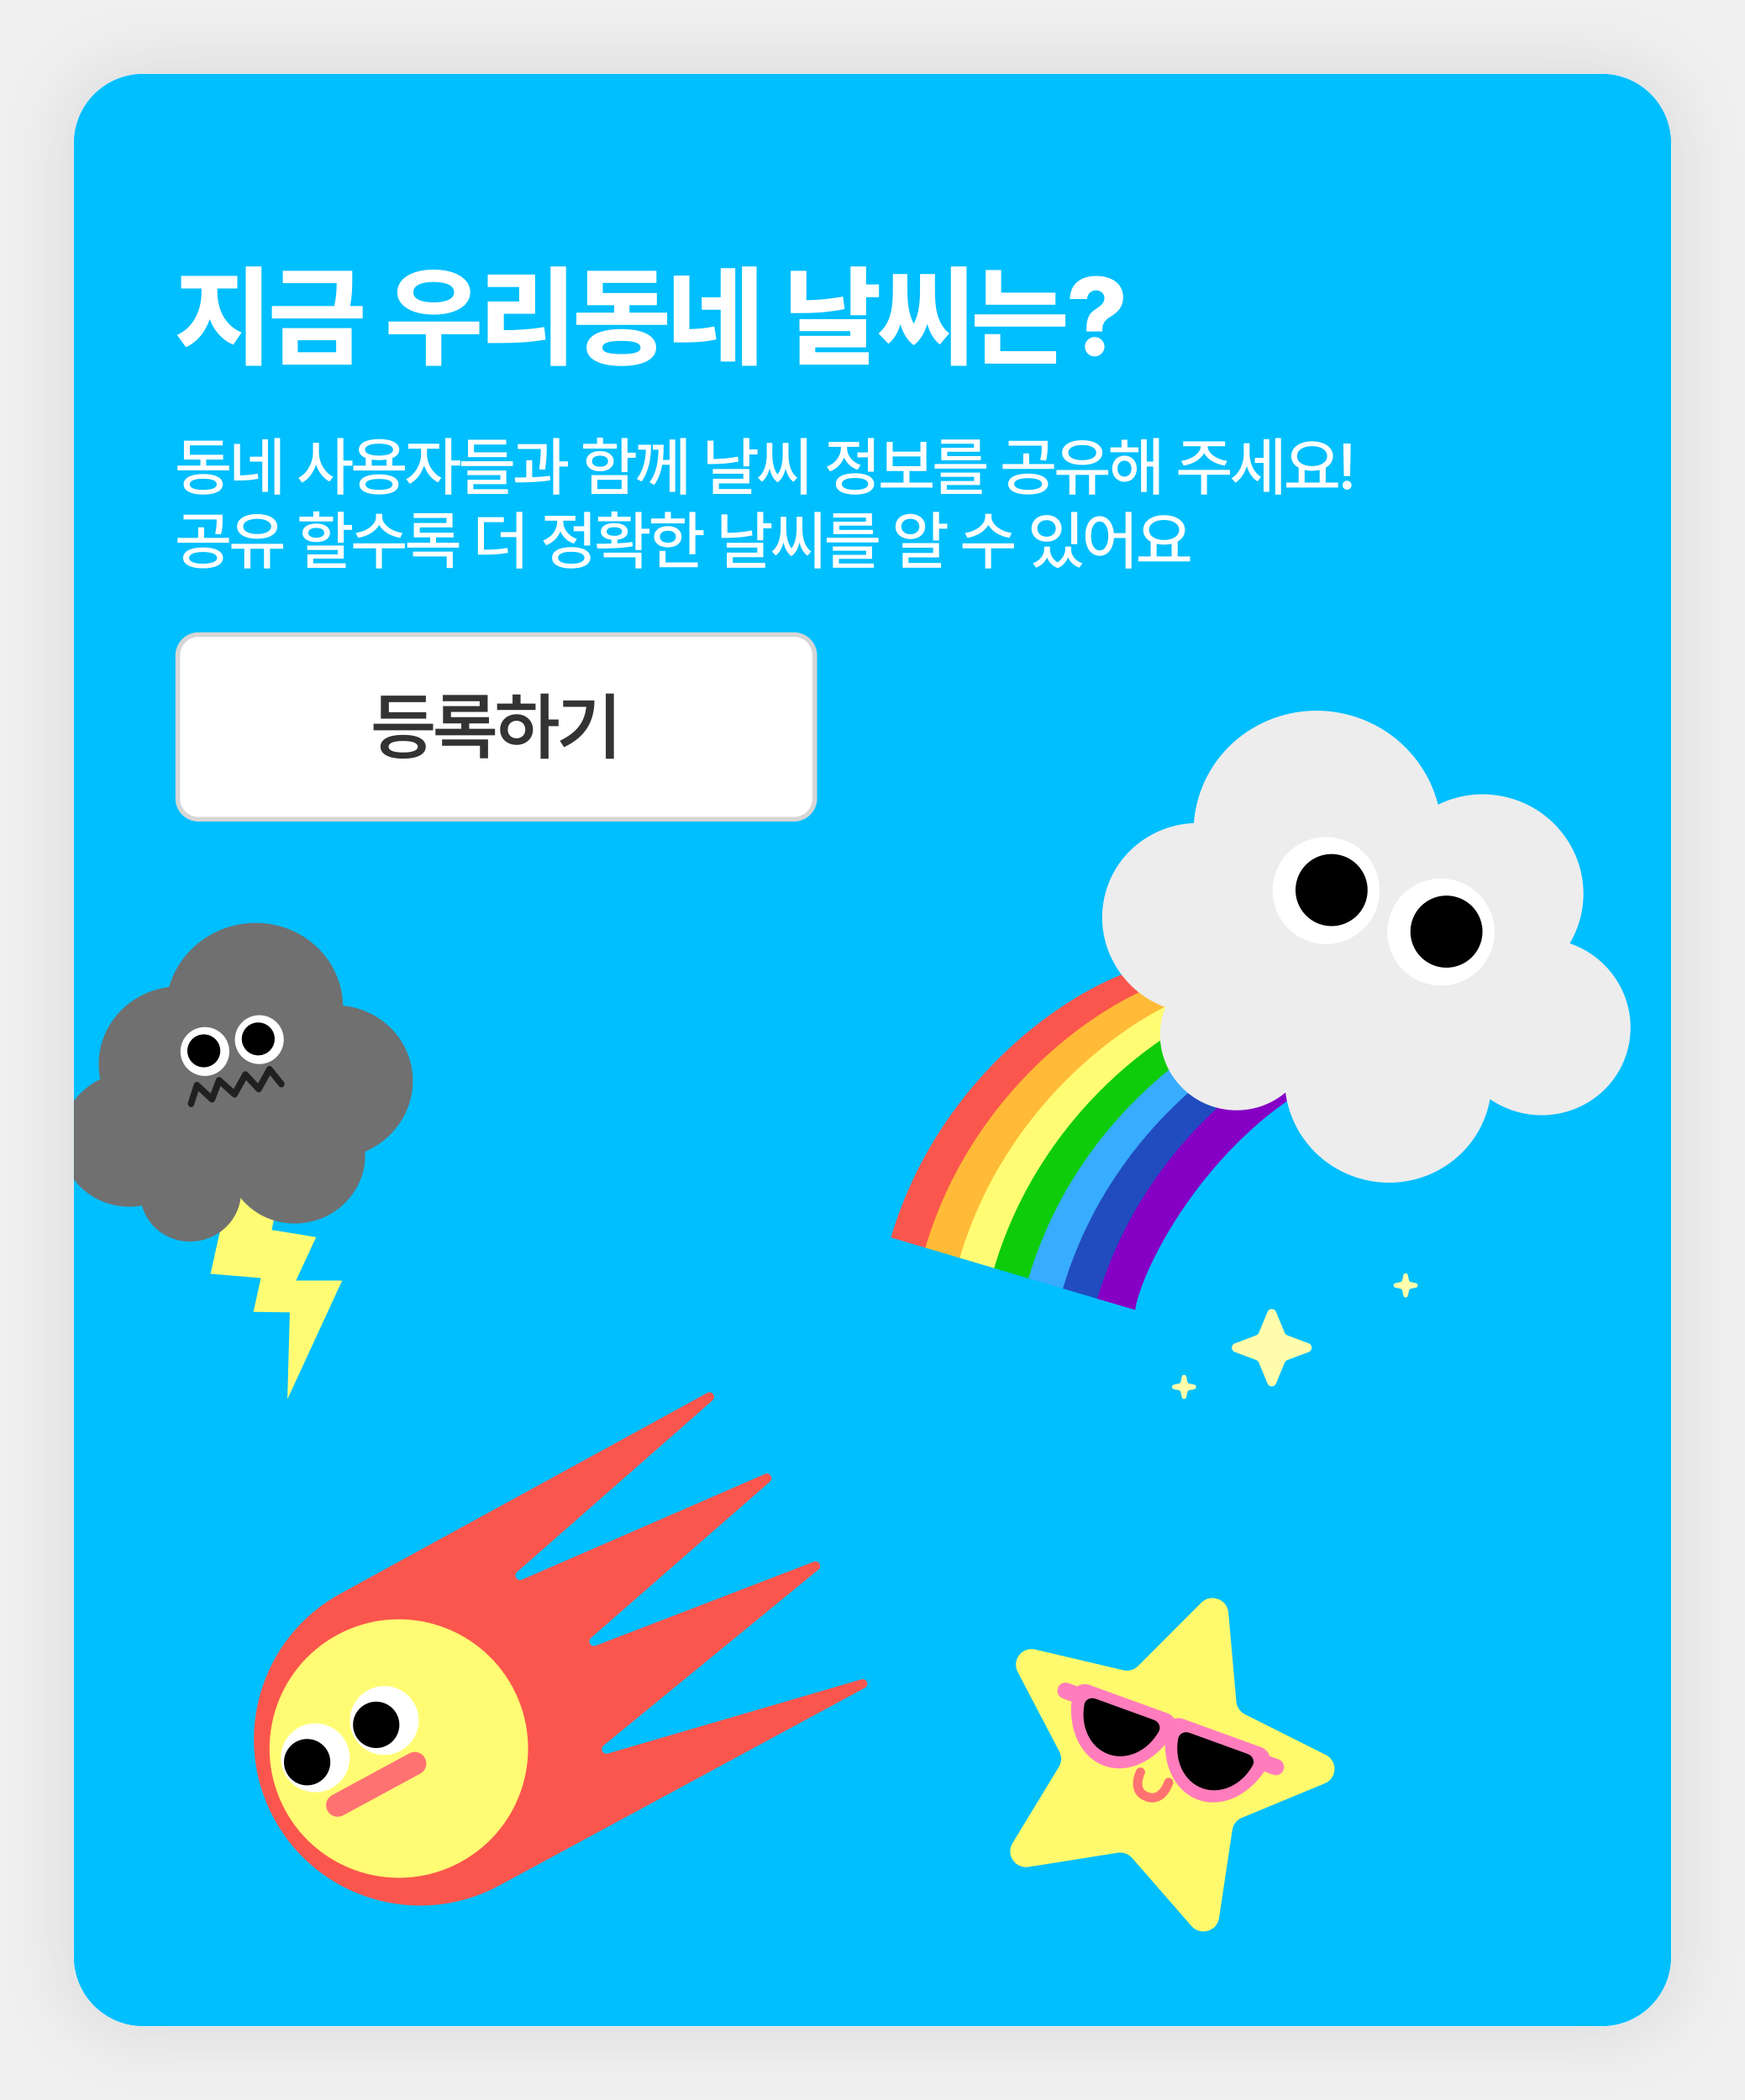
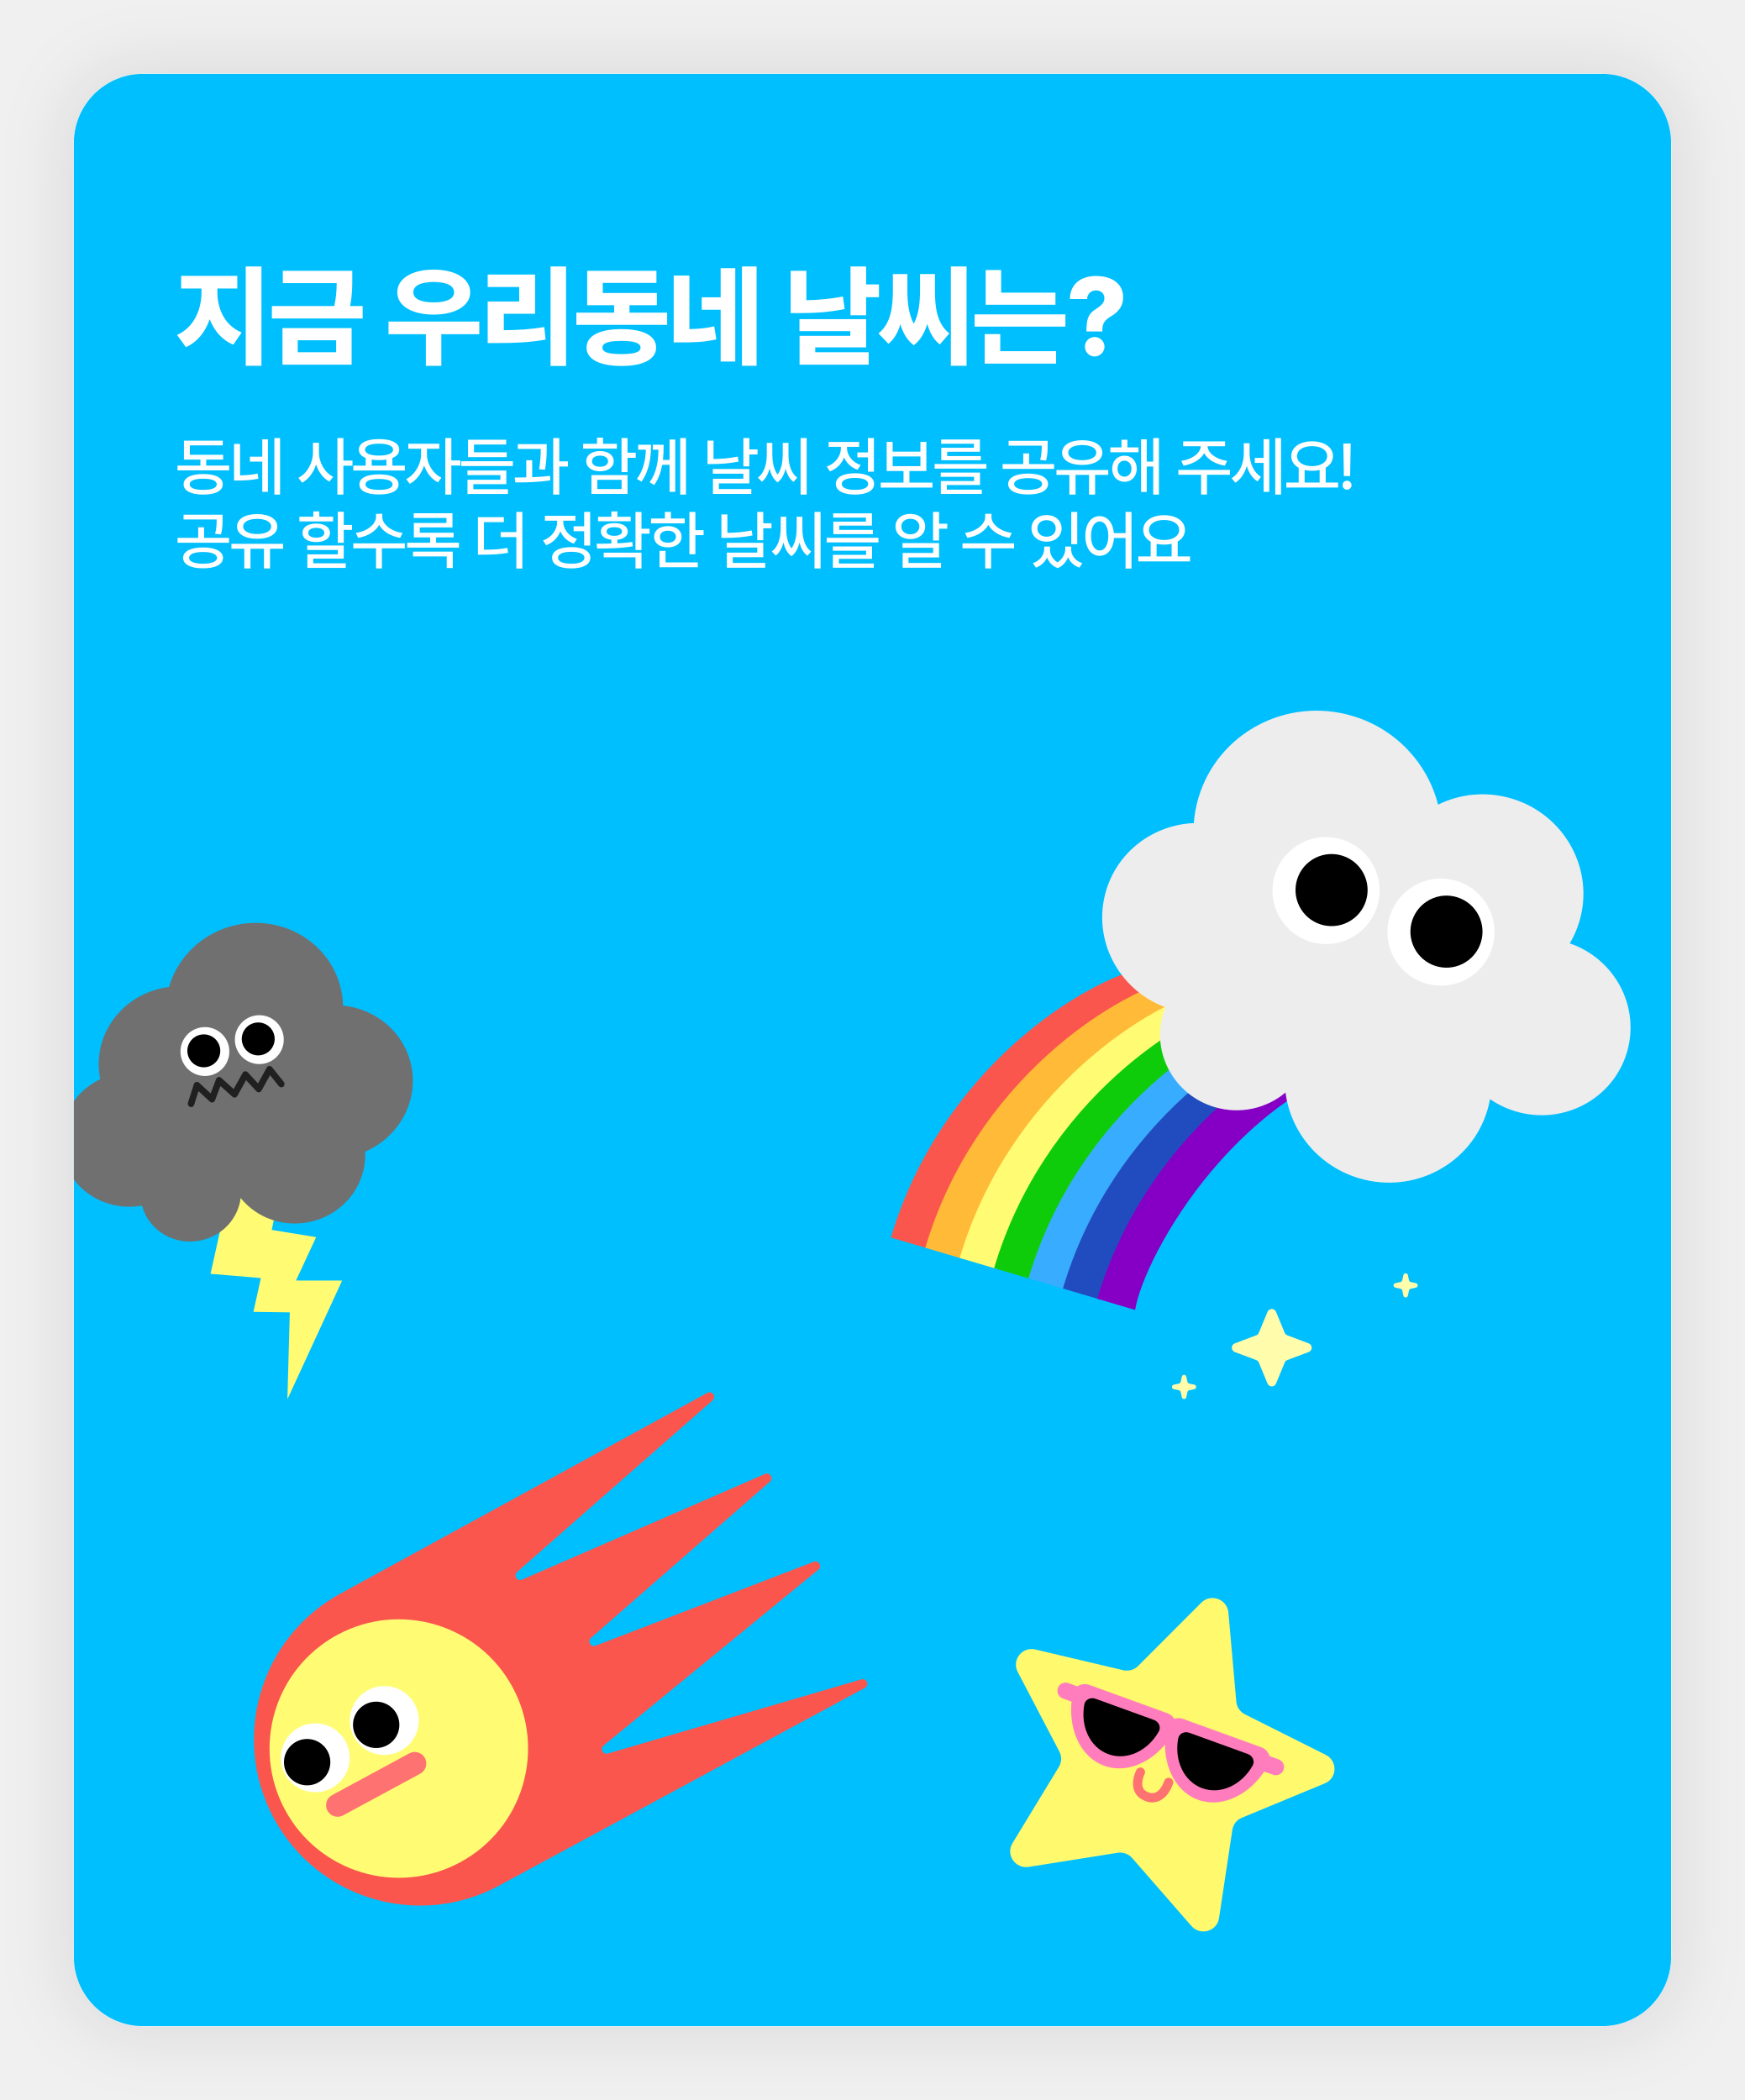
<svg xmlns="http://www.w3.org/2000/svg" width="378" height="455" viewBox="0 0 378 455" fill="none">
-   <g filter="url(#filter0_d_302_6984)">
-     <g clip-path="url(#clip0_302_6984)">
+   <g filter="url(#filter0_d_942_13169)">
+     <g clip-path="url(#clip0_942_13169)">
      <rect x="16" y="16" width="346" height="423" rx="15" fill="#00BFFE" />
      <path d="M45.604 275.994L49.38 259.017L60.957 256.483L58.865 266.484L68.485 268.048L64.119 277.446L74.114 277.46L62.26 303.179L62.776 284.347L54.901 284.236L56.509 276.91L45.604 275.994Z" fill="#FFFC74" />
      <path fill-rule="evenodd" clip-rule="evenodd" d="M73.917 214.546C74.156 215.664 74.285 216.781 74.311 217.886C81.439 218.601 87.548 223.65 89.077 230.811C90.746 238.634 86.398 246.386 79.087 249.531C79.489 256.612 74.491 263.175 67.099 264.753C61.273 265.996 55.538 263.805 52.135 259.574C51.588 263.961 48.222 267.755 43.516 268.76C37.791 269.982 32.188 266.623 30.76 261.21C22.798 262.645 15.129 257.724 13.485 250.024C12.06 243.347 15.624 236.728 21.716 233.821C19.855 224.901 25.808 216.09 35.043 214.119C35.566 214.008 36.089 213.92 36.61 213.856C38.474 207.323 43.943 201.957 51.24 200.399C61.624 198.183 71.776 204.517 73.917 214.546Z" fill="#707070" />
      <path fill-rule="evenodd" clip-rule="evenodd" d="M58.332 230.963C58.561 230.946 58.786 231.045 58.934 231.23L61.474 234.402C61.724 234.714 61.685 235.172 61.387 235.426C61.089 235.679 60.646 235.632 60.396 235.32L58.505 232.959L56.646 236.304C56.536 236.501 56.343 236.631 56.123 236.657C55.904 236.682 55.684 236.599 55.53 236.433L53.311 234.037L51.414 237.449C51.31 237.636 51.131 237.764 50.924 237.798C50.718 237.832 50.506 237.769 50.346 237.625L47.761 235.303L46.575 238.424C46.491 238.643 46.309 238.806 46.086 238.858C45.863 238.91 45.627 238.847 45.455 238.687L43 236.413L42.054 239.379C41.933 239.758 41.535 239.96 41.166 239.829C40.797 239.698 40.596 239.284 40.717 238.904L41.996 234.895C42.07 234.664 42.251 234.489 42.48 234.428C42.708 234.368 42.952 234.43 43.129 234.594L45.63 236.911L46.811 233.807C46.894 233.589 47.074 233.427 47.295 233.373C47.516 233.32 47.75 233.38 47.923 233.536L50.613 235.953L52.552 232.465C52.661 232.268 52.855 232.137 53.074 232.111C53.293 232.086 53.513 232.169 53.667 232.335L55.887 234.731L57.784 231.319C57.898 231.114 58.102 230.981 58.332 230.963Z" fill="#202020" />
      <path d="M59.157 220.877C61.574 222.523 62.199 225.816 60.553 228.234C58.908 230.651 55.614 231.276 53.197 229.63C50.78 227.985 50.154 224.691 51.8 222.274C53.446 219.857 56.739 219.231 59.157 220.877Z" fill="white" />
      <path d="M57.944 222.154C59.572 223.262 59.993 225.48 58.885 227.107C57.777 228.734 55.559 229.155 53.932 228.047C52.305 226.939 51.884 224.722 52.992 223.094C54.1 221.467 56.317 221.046 57.944 222.154Z" fill="black" />
      <path d="M47.37 223.458C49.788 225.103 50.413 228.397 48.767 230.814C47.121 233.231 43.828 233.857 41.411 232.211C38.994 230.565 38.368 227.271 40.014 224.854C41.66 222.437 44.953 221.812 47.37 223.458Z" fill="white" />
      <path d="M46.159 224.735C47.787 225.843 48.208 228.06 47.1 229.687C45.992 231.315 43.774 231.736 42.147 230.628C40.52 229.52 40.098 227.302 41.206 225.675C42.315 224.048 44.532 223.627 46.159 224.735Z" fill="black" />
      <path d="M47.094 63.359C47.094 66.781 48.594 70.508 52.344 72.031L50.539 74.68C48.043 73.648 46.391 71.633 45.43 69.172C44.492 71.867 42.793 74.094 40.273 75.219L38.352 72.57C42.078 70.93 43.648 66.992 43.648 63.359V62.516H39.242V59.773H51.406V62.516H47.094V63.359ZM56.633 57.734V79.25H53.234V57.734H56.633ZM76.311 58.672V60.43C76.311 62.094 76.311 63.922 75.842 66.312H78.561V69.008H58.897V66.312H72.42C72.842 64.344 72.924 62.773 72.936 61.344H61.264V58.672H76.311ZM76.17 71.094V79.016H61.194V71.094H76.17ZM64.498 73.719V76.32H72.819V73.719H64.498ZM103.831 69.664V72.406H95.604V79.273H92.253V72.406H84.167V69.664H103.831ZM93.94 58.414C98.581 58.414 101.862 60.336 101.862 63.336C101.862 66.289 98.581 68.164 93.94 68.164C89.299 68.164 86.042 66.289 86.065 63.336C86.042 60.336 89.299 58.414 93.94 58.414ZM93.94 61.086C91.198 61.109 89.534 61.859 89.534 63.336C89.534 64.766 91.198 65.516 93.94 65.516C96.706 65.516 98.37 64.766 98.37 63.336C98.37 61.859 96.706 61.109 93.94 61.086ZM122.618 57.734V79.297H119.266V57.734H122.618ZM115.915 59.492V67.977H109.141V71.539C112.317 71.516 114.966 71.352 117.907 70.859L118.188 73.578C114.79 74.188 111.626 74.328 107.618 74.328H105.649V65.328H112.47V62.188H105.649V59.492H115.915ZM144.522 67.742V70.391H124.858V67.742H133.038V66.125H127.202V58.672H142.202V61.297H130.577V63.477H142.296V66.125H136.366V67.742H144.522ZM134.632 71.305C139.319 71.305 142.132 72.734 142.132 75.312C142.132 77.844 139.319 79.297 134.632 79.297C129.921 79.297 127.062 77.844 127.062 75.312C127.062 72.734 129.921 71.305 134.632 71.305ZM134.632 73.859C131.796 73.859 130.483 74.328 130.507 75.312C130.483 76.32 131.796 76.719 134.632 76.719C137.397 76.719 138.757 76.32 138.757 75.312C138.757 74.328 137.397 73.859 134.632 73.859ZM149.341 59.703V71.305C151.193 71.269 152.868 71.129 154.732 70.719L155.177 73.531C152.599 74.117 150.302 74.211 147.49 74.188H145.943V59.703H149.341ZM163.896 57.734V79.25H160.732V57.734H163.896ZM159.279 58.109V78.336H156.115V67.109H152.013V64.414H156.115V58.109H159.279ZM187.619 57.734V61.625H190.408V64.391H187.619V68.305H184.244V57.734H187.619ZM174.681 58.672V65.047C177.119 65.012 179.791 64.777 182.603 64.25L182.978 66.969C179.486 67.672 176.158 67.859 173.181 67.836H171.283V58.672H174.681ZM187.619 69.148V75.266H176.603V76.32H188.181V79.016H173.205V72.758H184.197V71.75H173.181V69.148H187.619ZM209.383 57.734V79.25H205.984V57.734H209.383ZM196.562 62.727C196.562 65.199 196.762 67.953 197.945 70.133C199.117 67.953 199.305 65.246 199.305 62.727V59.375H202.539V62.727C202.516 66.312 202.867 70.062 205.656 72.242L203.594 74.633C202.223 73.578 201.379 72.008 200.875 70.18C200.301 72.078 199.398 73.719 197.945 74.797C196.504 73.731 195.601 72.113 195.039 70.25C194.547 71.973 193.738 73.461 192.461 74.492L190.305 72.242C193.094 70.016 193.422 66.312 193.422 62.727V59.375H196.562V62.727ZM228.639 63.406V66.031H213.522V58.508H216.873V63.406H228.639ZM230.795 68.117V70.766H211.131V68.117H230.795ZM228.779 76.086V78.781H213.311V72.383H216.686V76.086H228.779ZM235.356 71.492C235.356 68.656 236.082 67.789 237.418 66.945C238.449 66.289 239.246 65.633 239.246 64.602C239.246 63.57 238.426 62.914 237.418 62.914C236.434 62.914 235.52 63.617 235.496 64.789H231.77C231.817 61.344 234.371 59.797 237.442 59.797C240.84 59.797 243.301 61.438 243.301 64.414C243.301 66.383 242.246 67.602 240.676 68.539C239.41 69.289 238.801 69.992 238.801 71.492V71.82H235.356V71.492ZM237.137 77.234C235.965 77.234 235.004 76.297 235.028 75.102C235.004 73.953 235.965 73.016 237.137 73.016C238.262 73.016 239.246 73.953 239.27 75.102C239.246 76.297 238.262 77.234 237.137 77.234Z" fill="white" />
      <path d="M49.635 100.873V101.912H38.451V100.873H43.414V99.574H39.846V95.473H48.254V96.498H41.131V98.535H48.336V99.574H44.672V100.873H49.635ZM44.029 102.705C46.668 102.705 48.254 103.512 48.254 104.934C48.254 106.355 46.668 107.148 44.029 107.162C41.377 107.148 39.777 106.355 39.777 104.934C39.777 103.512 41.377 102.705 44.029 102.705ZM44.029 103.717C42.156 103.717 41.09 104.154 41.09 104.934C41.09 105.713 42.156 106.15 44.029 106.137C45.875 106.15 46.955 105.713 46.955 104.934C46.955 104.154 45.875 103.717 44.029 103.717ZM52.002 96.184V102.992C53.26 102.972 54.449 102.89 55.803 102.609L55.981 103.717C54.381 104.045 53.028 104.113 51.51 104.113H50.703V96.184H52.002ZM60.67 94.912V107.162H59.44V94.912H60.67ZM58.045 95.186V106.561H56.815V100.012H54.135V98.945H56.815V95.186H58.045ZM69.096 98.029C69.083 100.203 70.341 102.418 72.172 103.307L71.366 104.346C70.033 103.655 69.001 102.281 68.467 100.641C67.914 102.391 66.841 103.854 65.446 104.578L64.639 103.525C66.526 102.623 67.797 100.271 67.797 98.029V95.938H69.096V98.029ZM74.387 94.912V99.793H76.356V100.9H74.387V107.162H73.088V94.912H74.387ZM87.706 100.887V101.939H76.536V100.887H79.216V99.232C78.272 98.85 77.739 98.234 77.739 97.428C77.739 95.978 79.421 95.131 82.114 95.131C84.794 95.131 86.489 95.978 86.489 97.428C86.489 98.234 85.949 98.856 84.999 99.232V100.887H87.706ZM82.114 102.773C84.753 102.773 86.339 103.553 86.339 104.947C86.339 106.369 84.753 107.135 82.114 107.135C79.448 107.135 77.862 106.369 77.862 104.947C77.862 103.553 79.448 102.773 82.114 102.773ZM82.114 103.771C80.241 103.771 79.175 104.195 79.175 104.947C79.175 105.713 80.241 106.15 82.114 106.137C83.96 106.15 85.04 105.713 85.04 104.947C85.04 104.195 83.96 103.771 82.114 103.771ZM82.114 96.129C80.214 96.129 79.065 96.607 79.079 97.428C79.065 98.248 80.214 98.713 82.114 98.713C84.014 98.713 85.149 98.248 85.149 97.428C85.149 96.607 84.014 96.129 82.114 96.129ZM80.528 100.887H83.714V99.574C83.235 99.656 82.695 99.697 82.114 99.697C81.54 99.697 81.007 99.656 80.528 99.588V100.887ZM92.493 98.522C92.493 100.463 93.765 102.623 95.624 103.498L94.886 104.51C93.512 103.847 92.425 102.466 91.878 100.859C91.311 102.616 90.162 104.127 88.761 104.824L87.995 103.799C89.855 102.91 91.208 100.6 91.208 98.522V97.223H88.446V96.143H95.159V97.223H92.493V98.522ZM97.77 94.912V99.766H99.739V100.859H97.77V107.162H96.472V94.912H97.77ZM111.103 99.93V100.969H99.919V99.93H111.103ZM109.777 98.002V99.041H101.382V95.268H109.654V96.32H102.681V98.002H109.777ZM109.681 101.939V104.906H102.544V106H110.023V107.025H101.273V103.949H108.396V102.938H101.259V101.939H109.681ZM118.433 96.225V96.977C118.433 98.002 118.433 99.588 118.078 101.775L116.792 101.68C117.1 99.718 117.134 98.303 117.148 97.277H112.171V96.225H118.433ZM115.289 99.725V103.389C116.594 103.348 117.92 103.259 119.144 103.102L119.212 104.072C116.656 104.482 113.812 104.537 111.638 104.523L111.488 103.471C112.253 103.464 113.108 103.457 114.003 103.43V99.725H115.289ZM121.154 94.912V99.971H123.027V101.078H121.154V107.162H119.841V94.912H121.154ZM135.937 94.912V98.084H137.715V99.191H135.937V102.295H134.639V94.912H135.937ZM135.937 102.938V107.012H128.117V102.938H135.937ZM129.389 103.963V105.959H134.652V103.963H129.389ZM133.627 96.156V97.195H126.326V96.156H129.334V94.816H130.633V96.156H133.627ZM129.976 97.728C131.74 97.728 132.943 98.603 132.943 99.916C132.943 101.242 131.74 102.104 129.976 102.117C128.185 102.104 126.996 101.242 126.996 99.916C126.996 98.603 128.185 97.728 129.976 97.728ZM129.976 98.727C128.937 98.713 128.24 99.178 128.254 99.916C128.24 100.682 128.937 101.133 129.976 101.133C131.016 101.133 131.713 100.682 131.726 99.916C131.713 99.178 131.016 98.713 129.976 98.727ZM141.039 96.361C141.025 99.109 140.684 101.939 138.975 104.346L137.963 103.771C139.392 101.857 139.822 99.738 139.918 97.428H138.25V96.361H141.039ZM143.76 96.361C143.76 97.394 143.739 98.522 143.609 99.656H145.045V95.227H146.275V106.561H145.045V100.709H143.459C143.179 102.233 142.666 103.744 141.723 105.084L140.711 104.496C142.297 102.37 142.584 99.793 142.639 97.428H141.408V96.361H143.76ZM148.6 94.912V107.162H147.356V94.912H148.6ZM162.331 94.912V97.373H164.108V98.467H162.331V101.051H161.032V94.912H162.331ZM154.565 95.459V99.451C156.212 99.438 157.949 99.308 159.829 98.932L159.993 100.012C157.928 100.422 156.069 100.545 154.264 100.545H153.266V95.459H154.565ZM162.331 101.611V104.729H155.727V105.959H162.754V107.012H154.442V103.73H161.032V102.637H154.415V101.611H162.331ZM174.747 94.912V107.162H173.434V94.912H174.747ZM167.309 98.535C167.309 99.82 167.521 101.57 168.444 102.814C169.353 101.598 169.551 99.882 169.565 98.535V95.965H170.809V98.535C170.809 100.258 171.178 102.377 172.71 103.484L171.903 104.414C171.008 103.758 170.481 102.712 170.18 101.543C169.893 102.739 169.367 103.84 168.444 104.51C167.521 103.84 166.995 102.732 166.708 101.543C166.407 102.685 165.894 103.717 165.04 104.373L164.192 103.484C165.723 102.35 166.092 100.217 166.106 98.535V95.965H167.309V98.535ZM189.312 94.912V102.199H188.013V99.096H185.73V98.029H188.013V94.912H189.312ZM185.21 102.541C187.78 102.541 189.353 103.389 189.353 104.852C189.353 106.314 187.78 107.148 185.21 107.162C182.64 107.148 181.054 106.314 181.068 104.852C181.054 103.389 182.64 102.541 185.21 102.541ZM185.21 103.553C183.419 103.553 182.353 104.018 182.353 104.852C182.353 105.672 183.419 106.15 185.21 106.137C187.001 106.15 188.068 105.672 188.068 104.852C188.068 104.018 187.001 103.553 185.21 103.553ZM183.487 97.072C183.487 98.631 184.595 100.135 186.441 100.764L185.771 101.789C184.397 101.311 183.385 100.333 182.859 99.123C182.318 100.497 181.245 101.598 179.782 102.131L179.099 101.092C180.999 100.436 182.161 98.781 182.161 97.086V96.812H179.509V95.76H186.112V96.812H183.487V97.072ZM202.001 104.564V105.645H190.79V104.564H195.726V102.049H192.076V95.746H193.374V97.852H199.39V95.746H200.675V102.049H197.011V104.564H202.001ZM193.374 100.996H199.39V98.904H193.374V100.996ZM213.679 100.531V101.529H202.468V100.531H213.679ZM212.298 102.391V105.084H205.107V106.096H212.681V107.012H203.808V104.223H211.013V103.32H203.794V102.391H212.298ZM212.271 95.227V97.879H205.189V98.809H212.476V99.725H203.904V97.018H210.972V96.143H203.876V95.227H212.271ZM222.707 102.609C225.359 102.609 227.027 103.443 227.041 104.879C227.027 106.301 225.359 107.148 222.707 107.135C220.082 107.148 218.4 106.301 218.4 104.879C218.4 103.443 220.082 102.609 222.707 102.609ZM222.707 103.594C220.848 103.594 219.686 104.072 219.699 104.879C219.686 105.672 220.848 106.137 222.707 106.137C224.58 106.137 225.742 105.672 225.756 104.879C225.742 104.072 224.58 103.594 222.707 103.594ZM226.945 95.514V96.539C226.945 97.523 226.945 98.535 226.603 99.793L225.332 99.656C225.66 98.405 225.66 97.503 225.66 96.553H218.496V95.514H226.945ZM228.34 100.545V101.598H217.197V100.545H221.668V98.248H222.939V100.545H228.34ZM240.072 101.83V102.896H237.229V107.162H235.916V102.896H232.99V107.162H231.651V102.896H228.861V101.83H240.072ZM234.44 95.377C237.024 95.377 238.801 96.43 238.801 98.084C238.801 99.711 237.024 100.75 234.44 100.736C231.842 100.75 230.078 99.711 230.078 98.084C230.078 96.43 231.842 95.377 234.44 95.377ZM234.44 96.416C232.621 96.43 231.404 97.059 231.418 98.084C231.404 99.082 232.621 99.711 234.44 99.711C236.258 99.711 237.475 99.082 237.475 98.084C237.475 97.059 236.258 96.43 234.44 96.416ZM246.623 96.936V97.988H240.539V96.936H242.946V95.268H244.231V96.936H246.623ZM243.588 98.727C245.147 98.727 246.241 99.889 246.254 101.543C246.241 103.211 245.147 104.387 243.588 104.387C242.057 104.387 240.922 103.211 240.936 101.543C240.922 99.889 242.057 98.727 243.588 98.727ZM243.588 99.807C242.7 99.807 242.084 100.531 242.084 101.543C242.084 102.582 242.7 103.279 243.588 103.279C244.463 103.279 245.106 102.582 245.106 101.543C245.106 100.531 244.463 99.807 243.588 99.807ZM251.053 94.912V107.162H249.823V101.078H248.414V106.588H247.184V95.186H248.414V100.012H249.823V94.912H251.053ZM266.438 101.816V102.869H261.462V107.148H260.19V102.869H255.268V101.816H266.438ZM265.386 95.637V96.676H261.598C261.619 98.193 263.506 99.547 265.823 99.861L265.345 100.887C263.335 100.572 261.598 99.581 260.86 98.18C260.101 99.581 258.372 100.572 256.389 100.887L255.897 99.861C258.187 99.547 260.074 98.193 260.122 96.676H256.307V95.637H265.386ZM270.692 98.262C270.692 100.217 271.513 102.309 273.153 103.307L272.429 104.305C271.28 103.614 270.501 102.391 270.091 100.969C269.633 102.527 268.792 103.854 267.603 104.578L266.796 103.607C268.532 102.568 269.435 100.408 269.435 98.316V96.033H270.692V98.262ZM277.501 94.912V107.162H276.257V94.912H277.501ZM274.958 95.144V106.561H273.728V100.299H271.827V99.219H273.728V95.144H274.958ZM289.863 104.551V105.631H278.652V104.551H281.331V101.352C280.326 100.798 279.718 99.916 279.718 98.822C279.718 96.894 281.605 95.623 284.23 95.623C286.868 95.623 288.755 96.894 288.755 98.822C288.755 99.902 288.167 100.771 287.183 101.324V104.551H289.863ZM284.23 96.662C282.302 96.662 280.976 97.496 280.976 98.822C280.976 100.135 282.302 100.996 284.23 100.996C286.144 100.996 287.497 100.135 287.497 98.822C287.497 97.496 286.144 96.662 284.23 96.662ZM282.616 104.551H285.87V101.816C285.371 101.946 284.818 102.008 284.23 102.008C283.655 102.008 283.109 101.946 282.616 101.83V104.551ZM292.599 96.102L292.476 103.143H291.122L290.999 96.102H292.599ZM291.806 106.096C291.273 106.096 290.822 105.658 290.835 105.125C290.822 104.592 291.273 104.154 291.806 104.154C292.326 104.154 292.777 104.592 292.777 105.125C292.777 105.658 292.326 106.096 291.806 106.096ZM43.975 118.609C46.627 118.609 48.295 119.443 48.309 120.879C48.295 122.301 46.627 123.148 43.975 123.135C41.35 123.148 39.668 122.301 39.668 120.879C39.668 119.443 41.35 118.609 43.975 118.609ZM43.975 119.594C42.115 119.594 40.953 120.072 40.967 120.879C40.953 121.672 42.115 122.137 43.975 122.137C45.848 122.137 47.01 121.672 47.023 120.879C47.01 120.072 45.848 119.594 43.975 119.594ZM48.213 111.514V112.539C48.213 113.523 48.213 114.535 47.871 115.793L46.6 115.656C46.928 114.405 46.928 113.503 46.928 112.553H39.764V111.514H48.213ZM49.607 116.545V117.598H38.465V116.545H42.935V114.248H44.207V116.545H49.607ZM61.34 117.83V118.896H58.496V123.162H57.184V118.896H54.258V123.162H52.918V118.896H50.129V117.83H61.34ZM55.707 111.377C58.291 111.377 60.069 112.43 60.069 114.084C60.069 115.711 58.291 116.75 55.707 116.736C53.11 116.75 51.346 115.711 51.346 114.084C51.346 112.43 53.11 111.377 55.707 111.377ZM55.707 112.416C53.889 112.43 52.672 113.059 52.686 114.084C52.672 115.082 53.889 115.711 55.707 115.711C57.526 115.711 58.742 115.082 58.742 114.084C58.742 113.059 57.526 112.43 55.707 112.416ZM74.469 110.871V113.742H76.26V114.809H74.469V117.611H73.171V110.871H74.469ZM74.469 118.186V121.029H67.852V122.055H74.893V123.039H66.581V120.113H73.184V119.156H66.553V118.186H74.469ZM72.159 111.951V112.977H64.858V111.951H67.866V110.803H69.165V111.951H72.159ZM68.508 113.441C70.299 113.441 71.475 114.207 71.475 115.451C71.475 116.695 70.299 117.447 68.508 117.447C66.704 117.447 65.528 116.695 65.528 115.451C65.528 114.207 66.704 113.441 68.508 113.441ZM68.508 114.371C67.456 114.371 66.772 114.795 66.786 115.451C66.772 116.107 67.456 116.504 68.508 116.504C69.561 116.504 70.245 116.107 70.258 115.451C70.245 114.795 69.561 114.371 68.508 114.371ZM82.811 111.992C82.798 113.619 84.794 115.15 87.2 115.465L86.694 116.531C84.691 116.21 82.928 115.171 82.141 113.729C81.335 115.178 79.578 116.21 77.589 116.531L77.069 115.465C79.475 115.15 81.444 113.633 81.458 111.992V111.322H82.811V111.992ZM87.706 117.734V118.801H82.729V123.162H81.458V118.801H76.536V117.734H87.706ZM99.425 117.598V118.65H88.214V117.598H93.177V116.436H89.65V113.318H96.718V112.225H89.622V111.199H98.017V114.275H90.935V115.424H98.263V116.436H94.462V117.598H99.425ZM98.085 119.512V123.066H96.772V120.551H89.472V119.512H98.085ZM109.15 112.047V113.127H104.843V119.102C106.894 119.095 108.309 119.02 109.915 118.705L110.066 119.771C108.302 120.1 106.812 120.182 104.501 120.182H103.531V112.047H109.15ZM113.156 110.912V123.189H111.857V116.367H108.453V115.287H111.857V110.912H113.156ZM127.844 110.912V118.199H126.545V115.096H124.262V114.029H126.545V110.912H127.844ZM123.742 118.541C126.312 118.541 127.885 119.389 127.885 120.852C127.885 122.314 126.312 123.148 123.742 123.162C121.172 123.148 119.586 122.314 119.599 120.852C119.586 119.389 121.172 118.541 123.742 118.541ZM123.742 119.553C121.951 119.553 120.885 120.018 120.885 120.852C120.885 121.672 121.951 122.15 123.742 122.137C125.533 122.15 126.599 121.672 126.599 120.852C126.599 120.018 125.533 119.553 123.742 119.553ZM122.019 113.072C122.019 114.631 123.127 116.135 124.973 116.764L124.303 117.789C122.929 117.311 121.917 116.333 121.391 115.123C120.85 116.497 119.777 117.598 118.314 118.131L117.631 117.092C119.531 116.436 120.693 114.781 120.693 113.086V112.812H118.041V111.76H124.644V112.812H122.019V113.072ZM138.961 110.926V114.562H140.711V115.629H138.961V119.17H137.662V110.926H138.961ZM129.24 117.803C130.191 117.803 131.291 117.803 132.44 117.762V116.941C131.045 116.798 130.156 116.142 130.17 115.15C130.156 114.029 131.318 113.332 133.082 113.346C134.832 113.332 135.994 114.029 135.994 115.15C135.994 116.135 135.119 116.791 133.738 116.941V117.721C134.832 117.666 135.94 117.577 136.965 117.434L137.074 118.363C134.436 118.828 131.537 118.842 129.377 118.842L129.24 117.803ZM138.961 119.744V123.162H137.662V120.756H130.772V119.744H138.961ZM136.623 111.965V112.936H129.555V111.965H132.44V110.816H133.738V111.965H136.623ZM133.082 114.234C132.029 114.221 131.4 114.562 131.4 115.15C131.4 115.725 132.029 116.094 133.082 116.094C134.121 116.094 134.75 115.725 134.75 115.15C134.75 114.562 134.121 114.221 133.082 114.234ZM150.639 110.926V114.863H152.416V115.943H150.639V120.086H149.34V110.926H150.639ZM148.328 112.348V113.4H141.028V112.348H144.035V110.912H145.334V112.348H148.328ZM144.678 113.988C146.442 113.988 147.645 114.904 147.645 116.299C147.645 117.693 146.442 118.596 144.678 118.596C142.901 118.596 141.698 117.693 141.698 116.299C141.698 114.904 142.901 113.988 144.678 113.988ZM144.678 114.986C143.639 114.986 142.942 115.492 142.955 116.299C142.942 117.092 143.639 117.584 144.678 117.584C145.717 117.584 146.414 117.092 146.428 116.299C146.414 115.492 145.717 114.986 144.678 114.986ZM151.158 121.85V122.902H142.873V119.361H144.172V121.85H151.158ZM165.341 110.912V113.373H167.118V114.467H165.341V117.051H164.042V110.912H165.341ZM157.575 111.459V115.451C159.222 115.438 160.959 115.308 162.839 114.932L163.003 116.012C160.938 116.422 159.079 116.545 157.274 116.545H156.276V111.459H157.575ZM165.341 117.611V120.729H158.737V121.959H165.764V123.012H157.452V119.73H164.042V118.637H157.425V117.611H165.341ZM177.757 110.912V123.162H176.444V110.912H177.757ZM170.319 114.535C170.319 115.82 170.531 117.57 171.454 118.814C172.363 117.598 172.561 115.882 172.575 114.535V111.965H173.819V114.535C173.819 116.258 174.188 118.377 175.72 119.484L174.913 120.414C174.017 119.758 173.491 118.712 173.19 117.543C172.903 118.739 172.377 119.84 171.454 120.51C170.531 119.84 170.005 118.732 169.718 117.543C169.417 118.685 168.904 119.717 168.05 120.373L167.202 119.484C168.733 118.35 169.102 116.217 169.116 114.535V111.965H170.319V114.535ZM190.296 116.531V117.529H179.085V116.531H190.296ZM188.915 118.391V121.084H181.724V122.096H189.298V123.012H180.425V120.223H187.63V119.32H180.411V118.391H188.915ZM188.888 111.227V113.879H181.806V114.809H189.093V115.725H180.521V113.018H187.589V112.143H180.493V111.227H188.888ZM203.425 110.912V113.469H205.203V114.549H203.425V117.105H202.126V110.912H203.425ZM203.425 117.666V120.77H196.808V121.973H203.849V123.012H195.537V119.799H202.14V118.678H195.509V117.666H203.425ZM197.205 111.336C199.064 111.336 200.418 112.457 200.418 114.07C200.418 115.684 199.064 116.805 197.205 116.805C195.345 116.805 193.978 115.684 193.992 114.07C193.978 112.457 195.345 111.336 197.205 111.336ZM197.205 112.402C196.07 112.402 195.25 113.072 195.25 114.07C195.25 115.068 196.07 115.766 197.205 115.766C198.326 115.766 199.16 115.068 199.16 114.07C199.16 113.072 198.326 112.402 197.205 112.402ZM214.777 111.992C214.764 113.619 216.76 115.15 219.166 115.465L218.66 116.531C216.657 116.21 214.894 115.171 214.107 113.729C213.301 115.178 211.544 116.21 209.555 116.531L209.035 115.465C211.441 115.15 213.41 113.633 213.424 111.992V111.322H214.777V111.992ZM219.672 117.734V118.801H214.695V123.162H213.424V118.801H208.502V117.734H219.672ZM227.455 119.006C227.455 120.059 227.975 121.173 229.082 121.836C230.21 121.118 230.764 119.942 230.764 119.006V118.418H232.036V119.006C232.036 120.277 232.87 121.508 234.469 122.027L233.827 122.984C232.617 122.567 231.796 121.754 231.366 120.742C230.976 121.733 230.245 122.629 229.123 123.094C227.948 122.649 227.203 121.781 226.827 120.783C226.382 121.747 225.576 122.561 224.42 122.984L223.764 122.027C225.336 121.467 226.184 120.195 226.198 119.006V118.418H227.455V119.006ZM233.362 110.926V117.898H232.063V110.926H233.362ZM226.717 111.596C228.59 111.596 229.971 112.785 229.971 114.494C229.971 116.189 228.59 117.365 226.717 117.365C224.844 117.365 223.45 116.189 223.45 114.494C223.45 112.785 224.844 111.596 226.717 111.596ZM226.717 112.703C225.555 112.689 224.721 113.414 224.721 114.494C224.721 115.561 225.555 116.285 226.717 116.285C227.866 116.285 228.7 115.561 228.7 114.494C228.7 113.414 227.866 112.689 226.717 112.703ZM238.217 111.828C239.878 111.828 241.095 113.236 241.294 115.506H243.823V110.912H245.108V123.189H243.823V116.559H241.307C241.164 118.944 239.92 120.428 238.217 120.428C236.385 120.428 235.1 118.76 235.114 116.121C235.1 113.496 236.385 111.828 238.217 111.828ZM238.217 112.99C237.11 112.99 236.344 114.193 236.344 116.121C236.344 118.062 237.11 119.266 238.217 119.266C239.325 119.266 240.09 118.062 240.09 116.121C240.09 114.193 239.325 112.99 238.217 112.99ZM257.798 120.551V121.631H246.587V120.551H249.266V117.352C248.262 116.798 247.653 115.916 247.653 114.822C247.653 112.895 249.54 111.623 252.165 111.623C254.803 111.623 256.69 112.895 256.69 114.822C256.69 115.902 256.102 116.771 255.118 117.324V120.551H257.798ZM252.165 112.662C250.237 112.662 248.911 113.496 248.911 114.822C248.911 116.135 250.237 116.996 252.165 116.996C254.079 116.996 255.432 116.135 255.432 114.822C255.432 113.496 254.079 112.662 252.165 112.662ZM250.552 120.551H253.805V117.816C253.306 117.946 252.753 118.008 252.165 118.008C251.591 118.008 251.044 117.946 250.552 117.83V120.551Z" fill="white" />
      <path fill-rule="evenodd" clip-rule="evenodd" d="M74.756 344.729L153.216 301.794C154.263 301.22 155.253 302.634 154.355 303.422L112.011 340.591C111.154 341.343 112.023 342.714 113.07 342.259L165.718 319.365C166.766 318.91 167.635 320.284 166.775 321.036L128.01 354.882C127.168 355.617 127.984 356.97 129.027 356.568L176.293 338.379C177.354 337.971 178.165 339.366 177.286 340.086L130.745 378.202C129.902 378.892 130.614 380.241 131.659 379.935L186.594 363.865C187.745 363.528 188.405 365.134 187.35 365.704L109.009 408.065C108.966 408.088 108.923 408.108 108.879 408.124C108.631 408.265 108.381 408.404 108.129 408.541C90.64 417.997 68.796 411.486 59.339 393.997C49.882 376.507 56.394 354.663 73.883 345.207C74.127 345.075 74.372 344.946 74.618 344.82C74.661 344.786 74.707 344.756 74.756 344.729Z" fill="#FB564D" />
      <path d="M111.022 365.534C118.377 379.137 113.313 396.126 99.71 403.482C86.107 410.837 69.117 405.772 61.762 392.17C54.407 378.567 59.471 361.577 73.074 354.222C86.677 346.866 103.667 351.931 111.022 365.534Z" fill="#FFFC74" />
      <path d="M73.725 375.727C76.556 378.721 76.425 383.443 73.431 386.274C70.437 389.105 65.715 388.973 62.884 385.98C60.053 382.986 60.185 378.264 63.178 375.433C66.172 372.602 70.894 372.734 73.725 375.727Z" fill="white" />
      <path d="M70.188 378.351C72.094 380.367 72.005 383.546 69.99 385.452C67.974 387.358 64.795 387.27 62.889 385.254C60.983 383.238 61.072 380.059 63.087 378.153C65.103 376.247 68.282 376.336 70.188 378.351Z" fill="black" />
      <path d="M88.678 367.641C91.51 370.635 91.378 375.357 88.384 378.188C85.39 381.019 80.668 380.888 77.837 377.894C75.006 374.9 75.138 370.178 78.132 367.347C81.125 364.516 85.847 364.648 88.678 367.641Z" fill="white" />
      <path d="M85.141 370.265C87.047 372.281 86.959 375.46 84.943 377.366C82.927 379.273 79.748 379.184 77.842 377.168C75.936 375.153 76.025 371.973 78.04 370.067C80.056 368.161 83.235 368.25 85.141 370.265Z" fill="black" />
-       <path d="M70.939 392.323C70.282 391.109 70.735 389.592 71.949 388.935L88.662 379.898C89.877 379.241 91.394 379.693 92.05 380.908C92.707 382.122 92.255 383.639 91.04 384.296L74.327 393.333C73.113 393.99 71.596 393.538 70.939 392.323Z" fill="#FF7272" />
-       <rect x="38.5" y="137.5" width="138" height="40" rx="4.5" fill="white" />
-       <rect x="38.5" y="137.5" width="138" height="40" rx="4.5" stroke="#D6D6D6" />
-       <path d="M93.815 156.812V158.234H80.924V156.812H93.815ZM92.331 154.312V155.703H82.503V150.719H92.253V152.125H84.237V154.312H92.331ZM87.346 159.219C90.393 159.203 92.221 160.141 92.237 161.781C92.221 163.438 90.393 164.375 87.346 164.375C84.268 164.375 82.424 163.438 82.424 161.781C82.424 160.141 84.268 159.203 87.346 159.219ZM87.346 160.547C85.284 160.547 84.174 160.984 84.19 161.781C84.174 162.609 85.284 163.031 87.346 163.031C89.362 163.031 90.487 162.609 90.503 161.781C90.487 160.984 89.362 160.547 87.346 160.547ZM107.235 157.906V159.312H94.329V157.906H99.923V156.734H95.97V152.984H103.907V151.938H95.923V150.578H105.641V154.25H97.688V155.375H105.923V156.734H101.641V157.906H107.235ZM105.72 160.203V164.297H103.97V161.578H95.766V160.203H105.72ZM118.827 150.266V155.891H120.999V157.328H118.827V164.391H117.108V150.266H118.827ZM116.015 152.438V153.828H107.687V152.438H111.03V150.469H112.765V152.438H116.015ZM111.905 154.75C113.937 154.75 115.452 156.125 115.452 158.078C115.452 160.031 113.937 161.391 111.905 161.391C109.843 161.391 108.327 160.031 108.343 158.078C108.327 156.125 109.843 154.75 111.905 154.75ZM111.905 156.172C110.796 156.172 109.999 156.922 109.999 158.078C109.999 159.234 110.796 159.969 111.905 159.953C112.983 159.969 113.78 159.234 113.796 158.078C113.78 156.922 112.983 156.172 111.905 156.172ZM132.982 150.266V164.391H131.232V150.266H132.982ZM128.763 151.766C128.763 155.969 127.138 159.547 122.185 161.891L121.279 160.5C124.974 158.742 126.693 156.352 126.997 153.141H121.997V151.766H128.763Z" fill="#333333" />
+       <path d="M70.939 392.323C70.282 391.109 70.735 389.592 71.949 388.935L88.662 379.898C89.877 379.241 91.394 379.693 92.05 380.908V380.908C92.707 382.122 92.255 383.639 91.04 384.296L74.327 393.333C73.113 393.99 71.596 393.538 70.939 392.323V392.323Z" fill="#FF7272" />
      <path d="M193 268.132C203.609 232.369 233.917 212.177 250.284 208.926L259.086 214.779C224.117 220.619 203.021 258.945 201.196 270.563L193 268.132Z" fill="#FB564D" />
      <path d="M200.451 270.343C211.06 234.579 241.368 214.387 257.735 211.136L266.537 216.989C231.569 222.829 210.472 261.156 208.647 272.774L200.451 270.343Z" fill="#FFBB37" />
      <path d="M207.902 272.553C218.511 236.789 248.82 216.597 265.186 213.346L273.988 219.199C239.02 225.039 217.923 263.366 216.098 274.984L207.902 272.553Z" fill="#FFFC74" />
      <path d="M215.351 274.763C225.96 239 256.269 218.808 272.635 215.556L281.437 221.41C246.469 227.25 225.372 265.576 223.547 277.194L215.351 274.763Z" fill="#0FCC0B" />
      <path d="M222.802 276.973C233.41 241.21 263.719 221.018 280.086 217.766L288.887 223.62C253.919 229.46 232.822 267.786 230.997 279.404L222.802 276.973Z" fill="#38ACFF" />
      <path d="M230.253 279.183C240.862 243.42 271.17 223.228 287.537 219.976L296.339 225.83C261.37 231.67 240.274 269.996 238.449 281.614L230.253 279.183Z" fill="#204CBF" />
      <path d="M237.705 281.393C248.314 245.63 278.622 225.438 294.989 222.187L303.791 228.04C268.823 233.88 247.726 272.207 245.901 283.825L237.705 281.393Z" fill="#8500C4" />
-       <path fill-rule="evenodd" clip-rule="evenodd" d="M258.612 178.338C258.749 176.511 259.081 174.672 259.623 172.846C263.782 158.825 278.707 150.885 292.958 155.113C302.475 157.936 309.286 165.472 311.521 174.343C316.265 171.998 321.905 171.372 327.42 173.008C338.9 176.414 345.49 188.331 342.14 199.626C341.633 201.334 340.928 202.931 340.056 204.398C349.844 207.76 355.363 218.145 352.44 228.002C349.436 238.128 338.657 243.863 328.364 240.809C326.316 240.202 324.442 239.292 322.777 238.145C322.635 238.937 322.448 239.73 322.214 240.519C318.748 252.203 306.31 258.82 294.434 255.297C285.601 252.676 279.565 245.184 278.48 236.708C274.404 240.144 268.683 241.52 263.129 239.873C254.42 237.289 249.421 228.249 251.963 219.68C252.108 219.189 252.275 218.71 252.463 218.245C242.222 214.454 236.505 203.449 239.606 192.996C242.167 184.365 249.972 178.697 258.612 178.338Z" fill="#EDEDED" />
+       <path fill-rule="evenodd" clip-rule="evenodd" d="M258.612 178.338C258.749 176.511 259.081 174.672 259.623 172.846C263.782 158.825 278.707 150.885 292.958 155.113C302.475 157.936 309.286 165.472 311.521 174.343C316.265 171.998 321.905 171.372 327.42 173.008C338.9 176.414 345.49 188.331 342.14 199.626C341.633 201.334 340.928 202.931 340.056 204.398C349.844 207.76 355.363 218.145 352.44 228.002C349.436 238.128 338.657 243.863 328.364 240.809C326.316 240.202 324.442 239.292 322.777 238.145C322.635 238.937 322.448 239.73 322.214 240.519C318.748 252.204 306.31 258.82 294.434 255.297C285.601 252.676 279.565 245.184 278.48 236.708C274.404 240.144 268.683 241.52 263.129 239.873C254.42 237.289 249.421 228.249 251.963 219.68C252.108 219.189 252.275 218.71 252.463 218.245C242.222 214.454 236.505 203.449 239.606 192.996C242.167 184.365 249.972 178.697 258.612 178.338Z" fill="#EDEDED" />
      <path d="M297.601 187.711C300.496 193.424 298.212 200.402 292.5 203.297C286.787 206.193 279.809 203.909 276.914 198.197C274.018 192.484 276.302 185.506 282.014 182.61C287.727 179.715 294.705 181.999 297.601 187.711Z" fill="white" />
      <path d="M295.416 189.32C297.365 193.166 295.828 197.864 291.982 199.814C288.135 201.763 283.437 200.226 281.488 196.38C279.538 192.533 281.076 187.835 284.922 185.886C288.768 183.936 293.466 185.474 295.416 189.32Z" fill="black" />
      <path d="M322.492 196.716C325.388 202.429 323.104 209.407 317.391 212.302C311.679 215.198 304.701 212.914 301.805 207.201C298.91 201.489 301.193 194.511 306.906 191.615C312.619 188.72 319.597 191.004 322.492 196.716Z" fill="white" />
      <path d="M320.305 198.325C322.255 202.171 320.717 206.869 316.871 208.819C313.025 210.768 308.327 209.231 306.377 205.384C304.428 201.538 305.966 196.84 309.812 194.891C313.658 192.941 318.356 194.479 320.305 198.325Z" fill="black" />
      <path d="M256.011 298.277C256.124 297.75 256.876 297.75 256.989 298.277L257.228 299.388C257.269 299.581 257.419 299.731 257.612 299.772L258.723 300.011C259.25 300.124 259.25 300.876 258.723 300.989L257.612 301.228C257.419 301.269 257.269 301.419 257.228 301.612L256.989 302.723C256.876 303.25 256.124 303.25 256.011 302.723L255.772 301.612C255.731 301.419 255.581 301.269 255.388 301.228L254.277 300.989C253.75 300.876 253.75 300.124 254.277 300.011L255.388 299.772C255.581 299.731 255.731 299.581 255.772 299.388L256.011 298.277Z" fill="#FFFCAC" />
      <path d="M304.011 276.277C304.124 275.75 304.876 275.75 304.989 276.277L305.228 277.388C305.269 277.581 305.419 277.731 305.612 277.772L306.723 278.011C307.25 278.124 307.25 278.876 306.723 278.989L305.612 279.228C305.419 279.269 305.269 279.419 305.228 279.612L304.989 280.723C304.876 281.25 304.124 281.25 304.011 280.723L303.772 279.612C303.731 279.419 303.581 279.269 303.388 279.228L302.277 278.989C301.75 278.876 301.75 278.124 302.277 278.011L303.388 277.772C303.581 277.731 303.731 277.581 303.772 277.388L304.011 276.277Z" fill="#FFFCAC" />
      <path d="M274.576 284.231C274.917 283.408 276.083 283.408 276.424 284.231L278.304 288.771C278.41 289.026 278.617 289.227 278.876 289.324L283.508 291.064C284.372 291.389 284.372 292.611 283.508 292.936L278.876 294.676C278.617 294.773 278.41 294.974 278.304 295.229L276.424 299.769C276.083 300.592 274.917 300.592 274.576 299.769L272.696 295.229C272.59 294.974 272.383 294.773 272.124 294.676L267.492 292.936C266.628 292.611 266.628 291.389 267.492 291.064L272.124 289.324C272.383 289.227 272.59 289.026 272.696 288.771L274.576 284.231Z" fill="#FFFCAC" />
      <path d="M260.237 347.242C262.291 345.185 265.849 346.476 266.106 349.371L267.816 368.685C267.92 369.865 268.635 370.911 269.704 371.447L287.191 380.216C289.813 381.531 289.698 385.277 287.002 386.394L269.017 393.845C267.918 394.301 267.141 395.291 266.964 396.46L264.075 415.604C263.641 418.473 260.012 419.498 258.089 417.293L245.264 402.584C244.48 401.685 243.285 401.251 242.107 401.438L222.834 404.5C219.944 404.959 217.816 401.846 219.324 399.366L229.383 382.824C229.997 381.814 230.036 380.555 229.484 379.501L220.462 362.251C219.11 359.665 221.424 356.716 224.278 357.389L243.32 361.874C244.484 362.148 245.703 361.804 246.54 360.966L260.237 347.242Z" fill="#FFF96D" />
-       <path d="M229.164 365.731C229.498 364.811 230.515 364.335 231.435 364.669L234.158 365.657C235.079 365.991 235.554 367.008 235.22 367.928C234.886 368.849 233.869 369.324 232.949 368.99L230.226 368.002C229.305 367.668 228.83 366.651 229.164 365.731Z" fill="#FF7DBC" />
-       <path d="M271.99 381.27C272.324 380.35 273.341 379.874 274.261 380.208L276.984 381.196C277.905 381.53 278.38 382.547 278.046 383.467C277.712 384.388 276.696 384.863 275.775 384.529L273.052 383.541C272.132 383.207 271.656 382.19 271.99 381.27Z" fill="#FF7DBC" />
+       <path d="M229.164 365.731C229.498 364.811 230.515 364.335 231.435 364.669L234.158 365.657C235.079 365.991 235.554 367.008 235.22 367.928V367.928C234.886 368.849 233.869 369.324 232.949 368.99L230.226 368.002C229.305 367.668 228.83 366.651 229.164 365.731V365.731Z" fill="#FF7DBC" />
+       <path d="M271.99 381.27C272.324 380.35 273.341 379.874 274.261 380.208L276.984 381.196C277.905 381.53 278.38 382.547 278.046 383.467V383.467C277.712 384.388 276.696 384.863 275.775 384.529L273.052 383.541C272.132 383.207 271.656 382.19 271.99 381.27V381.27Z" fill="#FF7DBC" />
      <path fill-rule="evenodd" clip-rule="evenodd" d="M256.35 372.452C254.793 371.887 253.046 372.691 252.723 374.316C251.336 381.317 254.074 387.97 259.537 389.952C265 391.934 271.368 388.585 274.792 382.324C275.587 380.87 274.762 379.133 273.204 378.568L256.35 372.452Z" fill="#FF7DBC" />
      <path fill-rule="evenodd" clip-rule="evenodd" d="M236.02 365.076C234.463 364.511 232.715 365.315 232.393 366.94C231.006 373.941 233.744 380.594 239.207 382.576C244.67 384.558 251.038 381.209 254.462 374.947C255.257 373.494 254.432 371.756 252.874 371.191L236.02 365.076Z" fill="#FF7DBC" />
      <path fill-rule="evenodd" clip-rule="evenodd" d="M257.633 375.432C256.595 375.055 255.429 375.592 255.226 376.678C254.341 381.418 256.447 386.002 260.445 387.453C264.443 388.904 268.999 386.737 271.359 382.531C271.9 381.568 271.349 380.409 270.311 380.032L257.633 375.432Z" fill="black" />
      <path fill-rule="evenodd" clip-rule="evenodd" d="M237.302 368.055C236.264 367.678 235.098 368.215 234.895 369.301C234.01 374.041 236.116 378.626 240.114 380.076C244.112 381.527 248.668 379.36 251.028 375.154C251.569 374.191 251.018 373.032 249.98 372.655L237.302 368.055Z" fill="black" />
      <path fill-rule="evenodd" clip-rule="evenodd" d="M247.491 383.074C247.987 383.318 248.19 383.918 247.945 384.413C247.66 384.99 247.392 385.883 247.451 386.673C247.479 387.053 247.58 387.372 247.753 387.625C247.92 387.868 248.195 388.11 248.675 388.284C248.719 388.3 248.763 388.319 248.804 388.341C249.109 388.504 249.666 388.628 250.257 388.394C250.821 388.171 251.603 387.544 252.219 385.847C252.408 385.327 252.981 385.059 253.5 385.248C254.019 385.436 254.288 386.01 254.099 386.529C253.351 388.591 252.24 389.76 250.993 390.254C249.807 390.723 248.668 390.512 247.929 390.14C247.125 389.836 246.518 389.36 246.104 388.756C245.685 388.146 245.504 387.464 245.456 386.82C245.363 385.56 245.769 384.304 246.152 383.528C246.397 383.032 246.996 382.829 247.491 383.074Z" fill="#FF7272" />
    </g>
  </g>
  <defs>
-     <filter id="filter0_d_302_6984" x="0" y="0" width="378" height="455" filterUnits="userSpaceOnUse" color-interpolation-filters="sRGB">
+     <filter id="filter0_d_942_13169" x="0" y="0" width="378" height="455" filterUnits="userSpaceOnUse" color-interpolation-filters="sRGB">
      <feFlood flood-opacity="0" result="BackgroundImageFix" />
      <feColorMatrix in="SourceAlpha" type="matrix" values="0 0 0 0 0 0 0 0 0 0 0 0 0 0 0 0 0 0 127 0" result="hardAlpha" />
-       <feMorphology radius="1" operator="dilate" in="SourceAlpha" result="effect1_dropShadow_302_6984" />
+       <feMorphology radius="1" operator="dilate" in="SourceAlpha" result="effect1_dropShadow_942_13169" />
      <feOffset />
      <feGaussianBlur stdDeviation="7.5" />
      <feComposite in2="hardAlpha" operator="out" />
      <feColorMatrix type="matrix" values="0 0 0 0 0 0 0 0 0 0 0 0 0 0 0 0 0 0 0.1 0" />
-       <feBlend mode="normal" in2="BackgroundImageFix" result="effect1_dropShadow_302_6984" />
-       <feBlend mode="normal" in="SourceGraphic" in2="effect1_dropShadow_302_6984" result="shape" />
+       <feBlend mode="normal" in2="BackgroundImageFix" result="effect1_dropShadow_942_13169" />
+       <feBlend mode="normal" in="SourceGraphic" in2="effect1_dropShadow_942_13169" result="shape" />
    </filter>
-     <clipPath id="clip0_302_6984">
+     <clipPath id="clip0_942_13169">
      <rect x="16" y="16" width="346" height="423" rx="15" fill="white" />
    </clipPath>
  </defs>
</svg>
